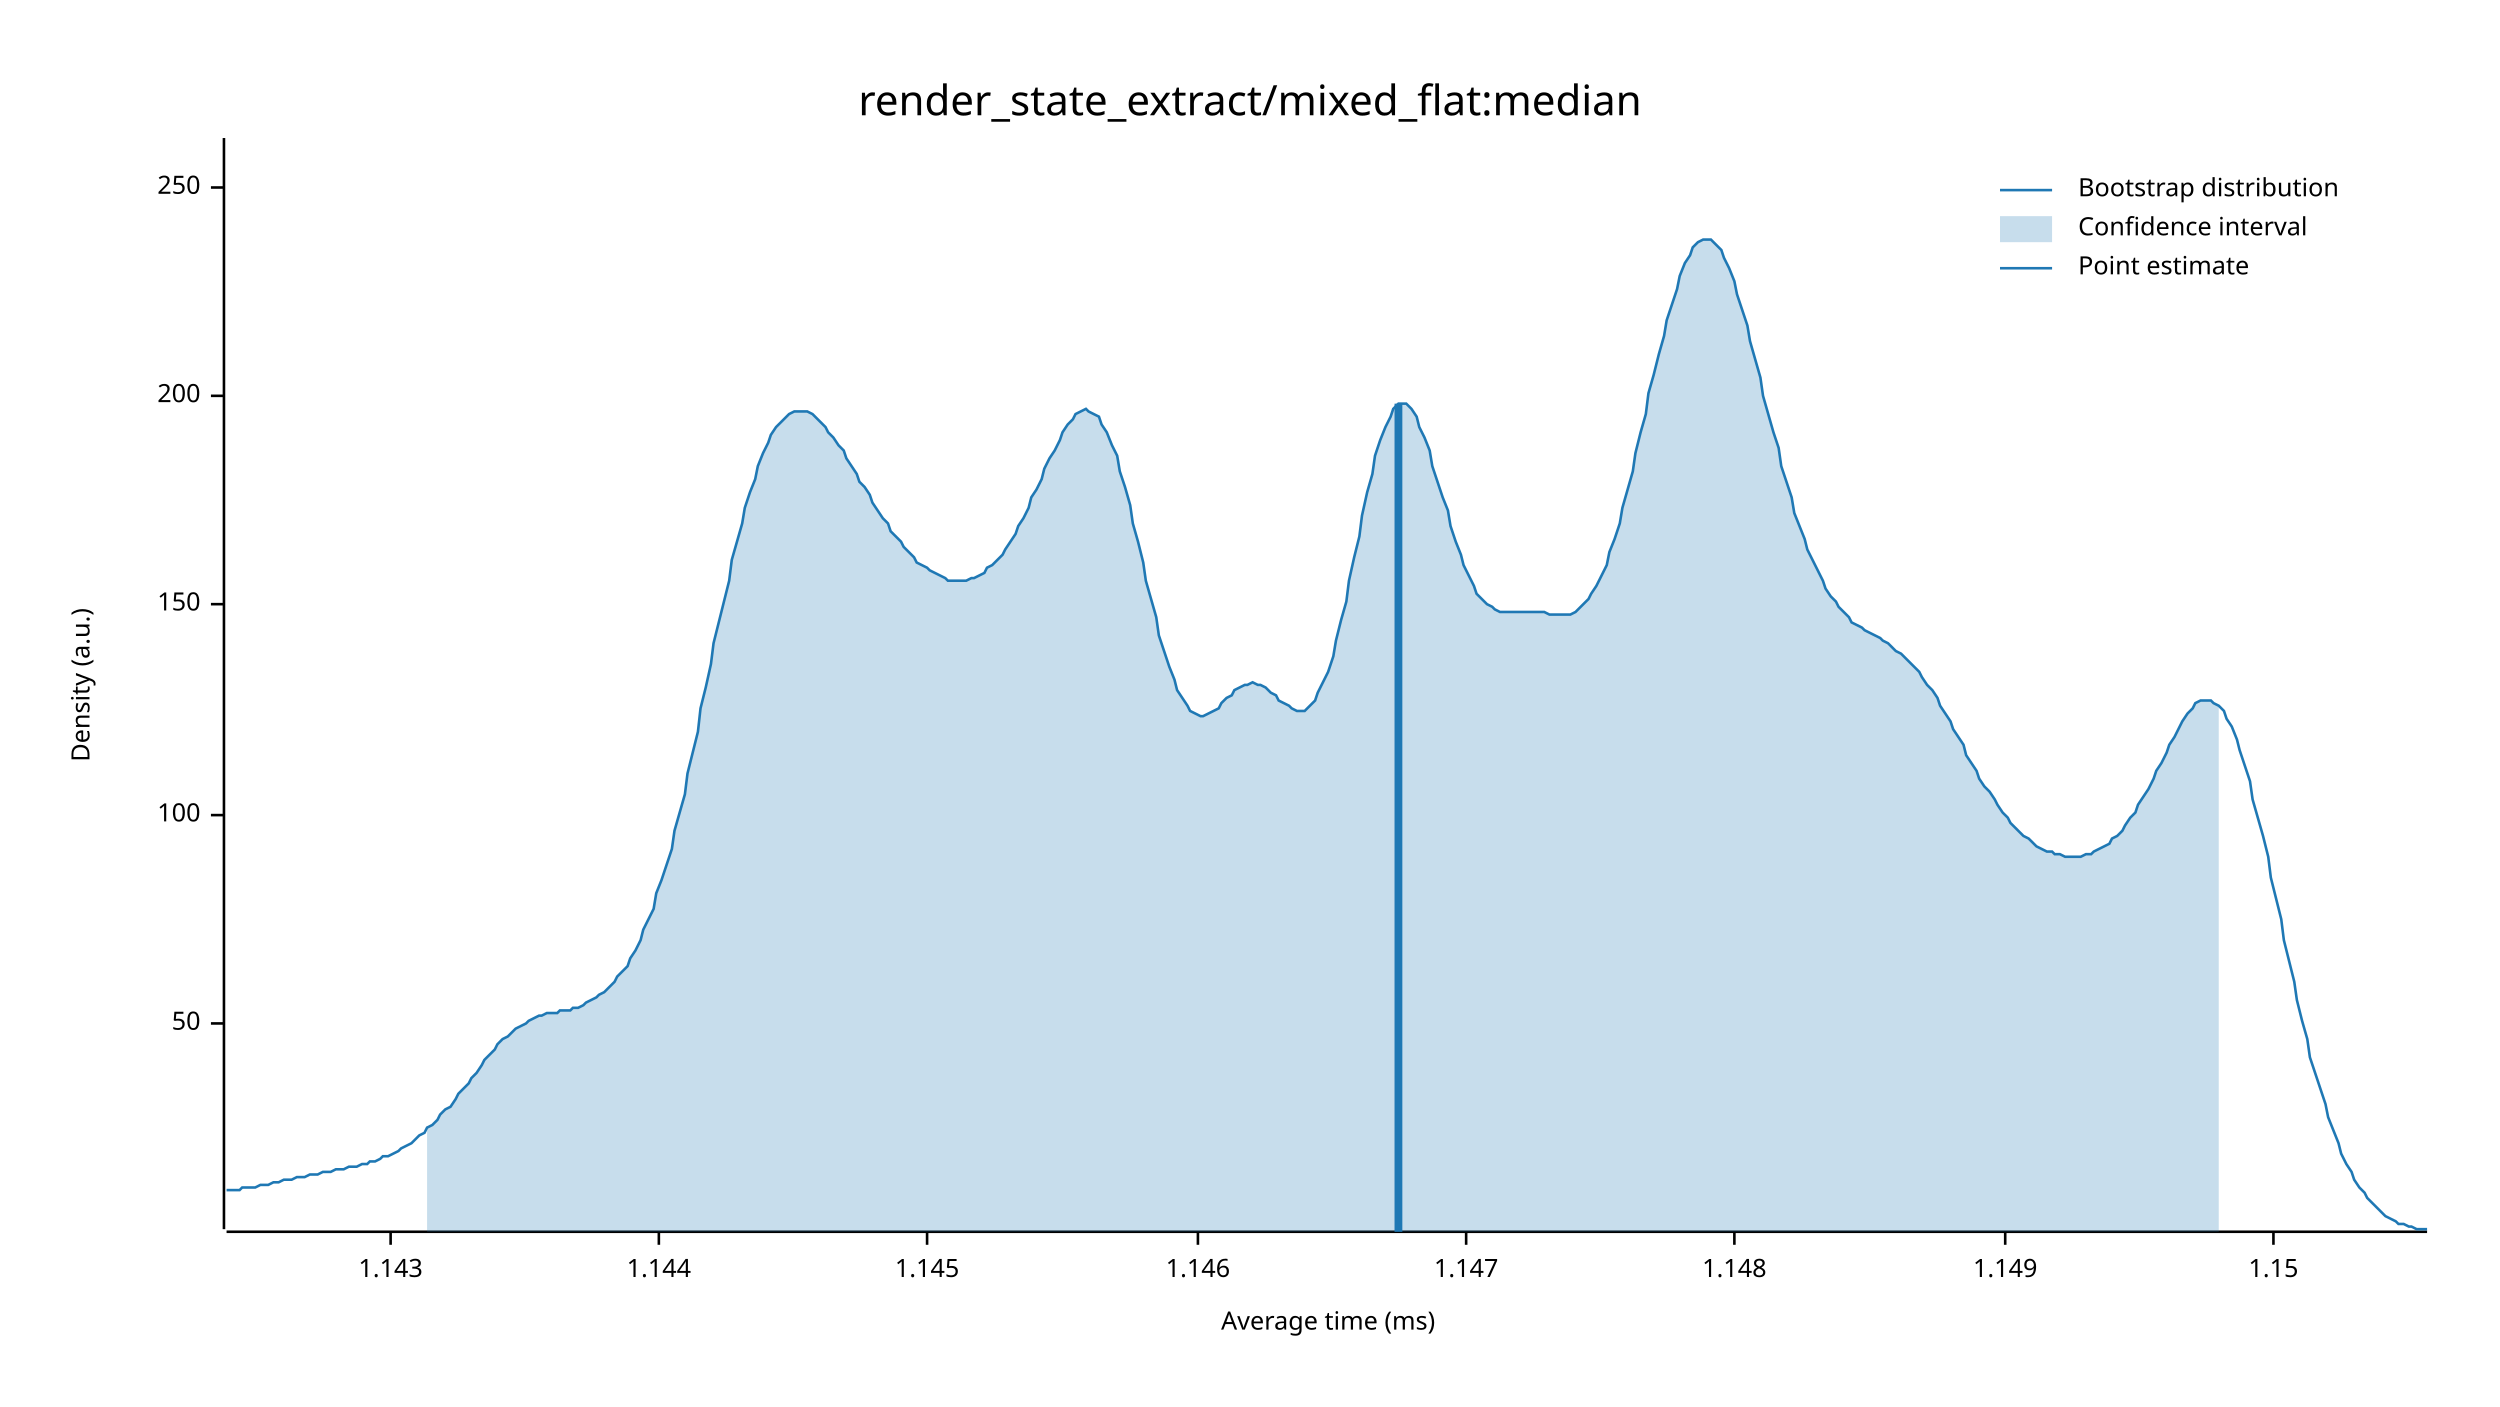
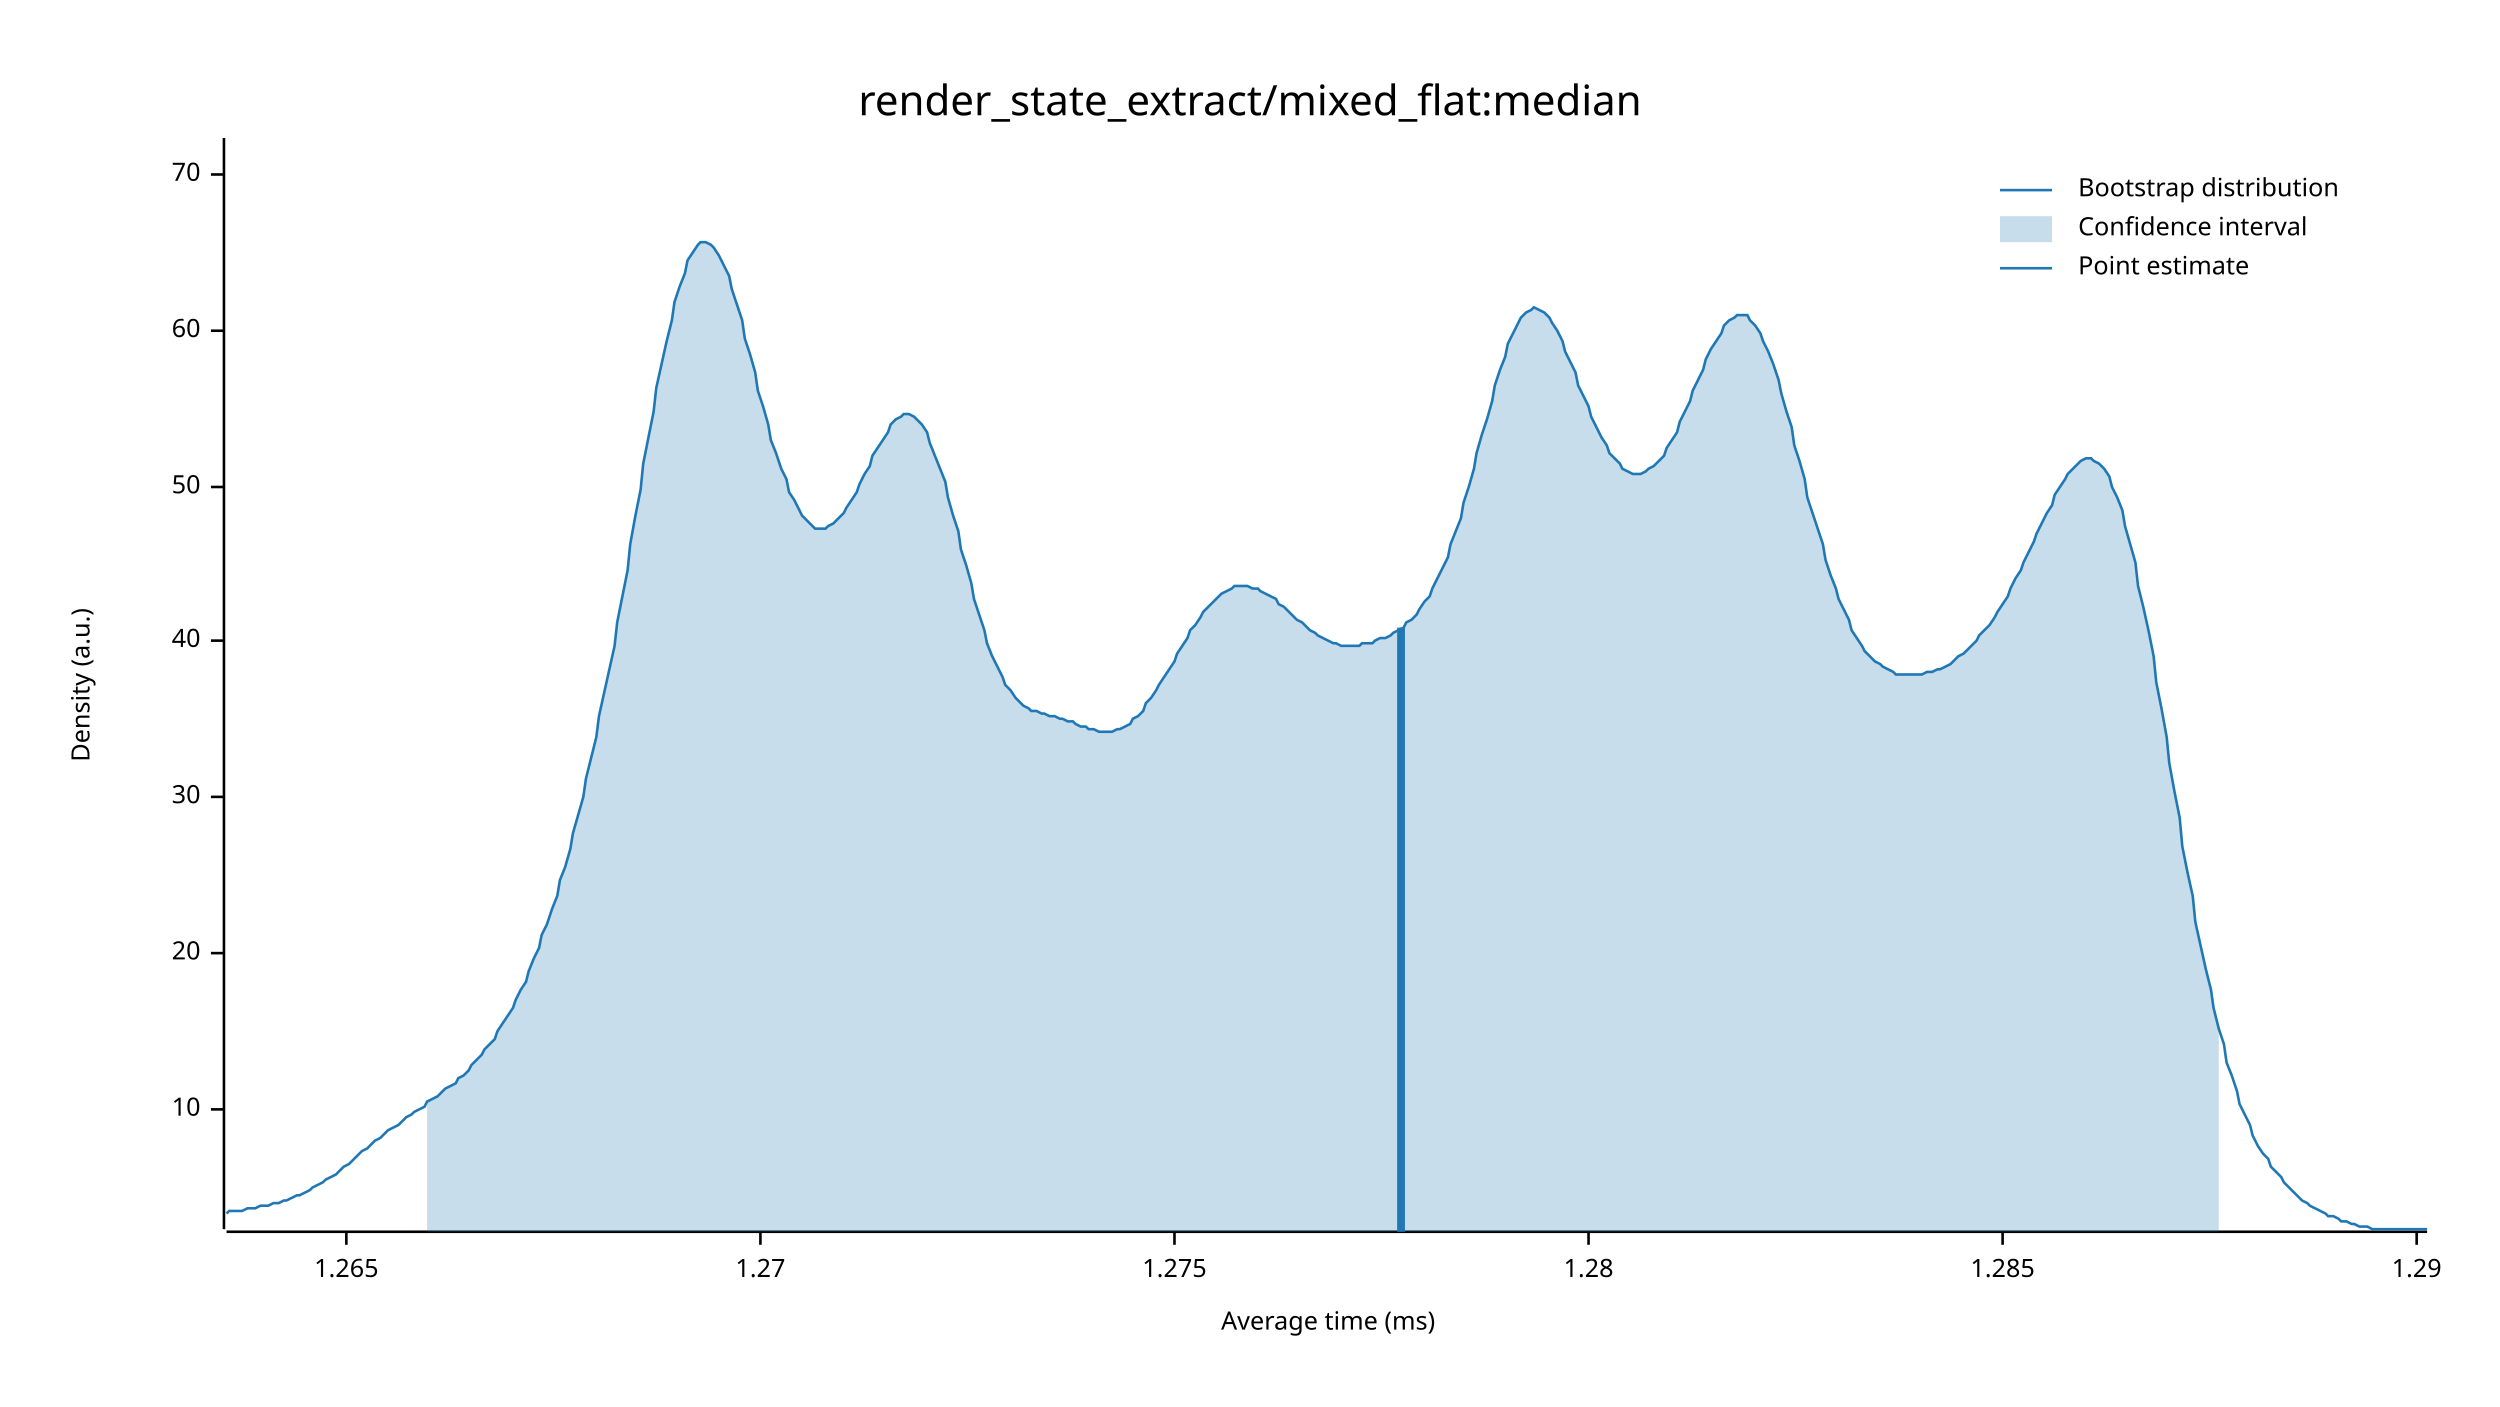
<svg xmlns="http://www.w3.org/2000/svg" width="960" height="540" viewBox="0 0 960 540">
  <text x="480" y="32" dy="0.76em" text-anchor="middle" font-family="sans-serif" font-size="16.129" opacity="1" fill="#000000">
render_state_extract/mixed_flat:median
</text>
  <text x="27" y="263" dy="0.76em" text-anchor="middle" font-family="sans-serif" font-size="9.677" opacity="1" fill="#000000" transform="rotate(270, 27, 263)">
Density (a.u.)
</text>
  <text x="510" y="513" dy="-0.5ex" text-anchor="middle" font-family="sans-serif" font-size="9.677" opacity="1" fill="#000000">
Average time (ms)
</text>
  <polyline fill="none" opacity="1" stroke="#000000" stroke-width="1" points="86,53 86,472 " />
-   <text x="77" y="393" dy="0.5ex" text-anchor="end" font-family="sans-serif" font-size="9.677" opacity="1" fill="#000000">
+   <text x="77" y="426" dy="0.5ex" text-anchor="end" font-family="sans-serif" font-size="9.677" opacity="1" fill="#000000">
+ 10
+ </text>
+   <polyline fill="none" opacity="1" stroke="#000000" stroke-width="1" points="81,426 86,426 " />
+   <text x="77" y="366" dy="0.5ex" text-anchor="end" font-family="sans-serif" font-size="9.677" opacity="1" fill="#000000">
+ 20
+ </text>
+   <polyline fill="none" opacity="1" stroke="#000000" stroke-width="1" points="81,366 86,366 " />
+   <text x="77" y="306" dy="0.5ex" text-anchor="end" font-family="sans-serif" font-size="9.677" opacity="1" fill="#000000">
+ 30
+ </text>
+   <polyline fill="none" opacity="1" stroke="#000000" stroke-width="1" points="81,306 86,306 " />
+   <text x="77" y="246" dy="0.5ex" text-anchor="end" font-family="sans-serif" font-size="9.677" opacity="1" fill="#000000">
+ 40
+ </text>
+   <polyline fill="none" opacity="1" stroke="#000000" stroke-width="1" points="81,246 86,246 " />
+   <text x="77" y="187" dy="0.5ex" text-anchor="end" font-family="sans-serif" font-size="9.677" opacity="1" fill="#000000">
50
</text>
-   <polyline fill="none" opacity="1" stroke="#000000" stroke-width="1" points="81,393 86,393 " />
-   <text x="77" y="313" dy="0.5ex" text-anchor="end" font-family="sans-serif" font-size="9.677" opacity="1" fill="#000000">
- 100
+   <polyline fill="none" opacity="1" stroke="#000000" stroke-width="1" points="81,187 86,187 " />
+   <text x="77" y="127" dy="0.5ex" text-anchor="end" font-family="sans-serif" font-size="9.677" opacity="1" fill="#000000">
+ 60
</text>
-   <polyline fill="none" opacity="1" stroke="#000000" stroke-width="1" points="81,313 86,313 " />
-   <text x="77" y="232" dy="0.5ex" text-anchor="end" font-family="sans-serif" font-size="9.677" opacity="1" fill="#000000">
- 150
+   <polyline fill="none" opacity="1" stroke="#000000" stroke-width="1" points="81,127 86,127 " />
+   <text x="77" y="67" dy="0.5ex" text-anchor="end" font-family="sans-serif" font-size="9.677" opacity="1" fill="#000000">
+ 70
</text>
-   <polyline fill="none" opacity="1" stroke="#000000" stroke-width="1" points="81,232 86,232 " />
-   <text x="77" y="152" dy="0.5ex" text-anchor="end" font-family="sans-serif" font-size="9.677" opacity="1" fill="#000000">
- 200
+   <polyline fill="none" opacity="1" stroke="#000000" stroke-width="1" points="81,67 86,67 " />
+   <polyline fill="none" opacity="1" stroke="#000000" stroke-width="1" points="87,473 932,473 " />
+   <text x="133" y="483" dy="0.76em" text-anchor="middle" font-family="sans-serif" font-size="9.677" opacity="1" fill="#000000">
+ 1.265
</text>
-   <polyline fill="none" opacity="1" stroke="#000000" stroke-width="1" points="81,152 86,152 " />
-   <text x="77" y="72" dy="0.5ex" text-anchor="end" font-family="sans-serif" font-size="9.677" opacity="1" fill="#000000">
- 250
+   <polyline fill="none" opacity="1" stroke="#000000" stroke-width="1" points="133,473 133,478 " />
+   <text x="292" y="483" dy="0.76em" text-anchor="middle" font-family="sans-serif" font-size="9.677" opacity="1" fill="#000000">
+ 1.27
</text>
-   <polyline fill="none" opacity="1" stroke="#000000" stroke-width="1" points="81,72 86,72 " />
-   <polyline fill="none" opacity="1" stroke="#000000" stroke-width="1" points="87,473 932,473 " />
-   <text x="150" y="483" dy="0.76em" text-anchor="middle" font-family="sans-serif" font-size="9.677" opacity="1" fill="#000000">
- 1.143
+   <polyline fill="none" opacity="1" stroke="#000000" stroke-width="1" points="292,473 292,478 " />
+   <text x="451" y="483" dy="0.76em" text-anchor="middle" font-family="sans-serif" font-size="9.677" opacity="1" fill="#000000">
+ 1.275
</text>
-   <polyline fill="none" opacity="1" stroke="#000000" stroke-width="1" points="150,473 150,478 " />
-   <text x="253" y="483" dy="0.76em" text-anchor="middle" font-family="sans-serif" font-size="9.677" opacity="1" fill="#000000">
- 1.144
+   <polyline fill="none" opacity="1" stroke="#000000" stroke-width="1" points="451,473 451,478 " />
+   <text x="610" y="483" dy="0.76em" text-anchor="middle" font-family="sans-serif" font-size="9.677" opacity="1" fill="#000000">
+ 1.28
</text>
-   <polyline fill="none" opacity="1" stroke="#000000" stroke-width="1" points="253,473 253,478 " />
-   <text x="356" y="483" dy="0.76em" text-anchor="middle" font-family="sans-serif" font-size="9.677" opacity="1" fill="#000000">
- 1.145
+   <polyline fill="none" opacity="1" stroke="#000000" stroke-width="1" points="610,473 610,478 " />
+   <text x="769" y="483" dy="0.76em" text-anchor="middle" font-family="sans-serif" font-size="9.677" opacity="1" fill="#000000">
+ 1.285
</text>
-   <polyline fill="none" opacity="1" stroke="#000000" stroke-width="1" points="356,473 356,478 " />
-   <text x="460" y="483" dy="0.76em" text-anchor="middle" font-family="sans-serif" font-size="9.677" opacity="1" fill="#000000">
- 1.146
+   <polyline fill="none" opacity="1" stroke="#000000" stroke-width="1" points="769,473 769,478 " />
+   <text x="928" y="483" dy="0.76em" text-anchor="middle" font-family="sans-serif" font-size="9.677" opacity="1" fill="#000000">
+ 1.29
</text>
-   <polyline fill="none" opacity="1" stroke="#000000" stroke-width="1" points="460,473 460,478 " />
-   <text x="563" y="483" dy="0.76em" text-anchor="middle" font-family="sans-serif" font-size="9.677" opacity="1" fill="#000000">
- 1.147
- </text>
-   <polyline fill="none" opacity="1" stroke="#000000" stroke-width="1" points="563,473 563,478 " />
-   <text x="666" y="483" dy="0.76em" text-anchor="middle" font-family="sans-serif" font-size="9.677" opacity="1" fill="#000000">
- 1.148
- </text>
-   <polyline fill="none" opacity="1" stroke="#000000" stroke-width="1" points="666,473 666,478 " />
-   <text x="770" y="483" dy="0.76em" text-anchor="middle" font-family="sans-serif" font-size="9.677" opacity="1" fill="#000000">
- 1.149
- </text>
-   <polyline fill="none" opacity="1" stroke="#000000" stroke-width="1" points="770,473 770,478 " />
-   <text x="873" y="483" dy="0.76em" text-anchor="middle" font-family="sans-serif" font-size="9.677" opacity="1" fill="#000000">
- 1.15
- </text>
-   <polyline fill="none" opacity="1" stroke="#000000" stroke-width="1" points="873,473 873,478 " />
-   <polyline fill="none" opacity="1" stroke="#1F78B4" stroke-width="1" points="87,457 88,457 90,457 92,457 93,456 95,456 97,456 98,456 100,455 102,455 103,455 105,454 107,454 109,453 110,453 112,453 114,452 115,452 117,452 119,451 120,451 122,451 124,450 125,450 127,450 129,449 131,449 132,449 134,448 136,448 137,448 139,447 141,447 142,446 144,446 146,445 147,444 149,444 151,443 153,442 154,441 156,440 158,439 159,438 161,436 163,435 164,433 166,432 168,430 169,428 171,426 173,425 175,422 176,420 178,418 180,416 181,414 183,412 185,409 186,407 188,405 190,403 191,401 193,399 195,398 197,396 198,395 200,394 202,393 203,392 205,391 207,390 208,390 210,389 212,389 214,389 215,388 217,388 219,388 220,387 222,387 224,386 225,385 227,384 229,383 230,382 232,381 234,379 236,377 237,375 239,373 241,371 242,368 244,365 246,361 247,357 249,353 251,349 252,343 254,338 256,332 258,326 259,319 261,312 263,305 264,297 266,289 268,281 269,272 271,264 273,255 274,247 276,239 278,231 280,223 281,215 283,208 285,201 286,195 288,189 290,184 291,179 293,174 295,170 296,167 298,164 300,162 302,160 303,159 305,158 307,158 308,158 310,158 312,159 313,160 315,162 317,164 318,166 320,168 322,171 324,173 325,176 327,179 329,182 330,185 332,187 334,190 335,193 337,196 339,199 341,201 342,204 344,206 346,208 347,210 349,212 351,214 352,216 354,217 356,218 357,219 359,220 361,221 363,222 364,223 366,223 368,223 369,223 371,223 373,222 374,222 376,221 378,220 379,218 381,217 383,215 385,213 386,211 388,208 390,205 391,202 393,199 395,195 396,191 398,188 400,184 401,180 403,176 405,173 407,169 408,166 410,163 412,161 413,159 415,158 417,157 418,158 420,159 422,160 423,163 425,166 427,171 429,175 430,181 432,187 434,194 435,201 437,208 439,216 440,223 442,230 444,237 445,244 447,250 449,256 451,261 452,265 454,268 456,271 457,273 459,274 461,275 462,275 464,274 466,273 468,272 469,270 471,268 473,267 474,265 476,264 478,263 479,263 481,262 483,263 484,263 486,264 488,266 490,267 491,269 493,270 495,271 496,272 498,273 500,273 501,273 503,271 505,269 506,266 508,262 510,258 512,252 513,246 515,238 517,231 518,223 520,214 522,206 523,198 525,189 527,182 528,175 530,169 532,164 534,160 535,157 537,155 539,155 540,155 542,157 544,160 545,164 547,168 549,173 550,179 552,185 554,191 556,196 557,202 559,208 561,213 562,217 564,221 566,225 567,228 569,230 571,232 573,233 574,234 576,235 578,235 579,235 581,235 583,235 584,235 586,235 588,235 589,235 591,235 593,235 595,236 596,236 598,236 600,236 601,236 603,236 605,235 606,234 608,232 610,230 611,228 613,225 615,221 617,217 618,212 620,207 622,201 623,195 625,188 627,181 628,174 630,166 632,159 633,151 635,144 637,136 639,129 640,123 642,117 644,111 645,106 647,101 649,98 650,95 652,93 654,92 655,92 657,92 659,94 661,96 662,99 664,103 666,108 667,113 669,119 671,125 672,131 674,138 676,145 677,152 679,159 681,166 683,172 684,179 686,185 688,191 689,197 691,202 693,207 694,211 696,215 698,219 700,223 701,226 703,229 705,231 706,233 708,235 710,237 711,239 713,240 715,241 716,242 718,243 720,244 722,245 723,246 725,247 727,249 728,250 730,251 732,253 733,254 735,256 737,258 738,260 740,263 742,265 744,268 745,271 747,274 749,277 750,280 752,283 754,286 755,290 757,293 759,296 760,299 762,302 764,304 766,307 767,309 769,312 771,314 772,316 774,318 776,320 777,321 779,322 781,324 782,325 784,326 786,327 788,327 789,328 791,328 793,329 794,329 796,329 798,329 799,329 801,328 803,328 804,327 806,326 808,325 810,324 811,322 813,321 815,319 816,317 818,314 820,312 821,309 823,306 825,303 827,299 828,296 830,293 832,289 833,286 835,283 837,279 838,277 840,274 842,272 843,270 845,269 847,269 849,269 850,270 852,271 854,273 855,276 857,279 859,284 860,288 862,294 864,300 865,307 867,314 869,321 871,329 872,337 874,345 876,353 877,361 879,369 881,377 882,384 884,392 886,399 887,406 889,412 891,418 893,424 894,429 896,434 898,439 899,443 901,447 903,450 904,453 906,456 908,458 909,460 911,462 913,464 915,466 916,467 918,468 920,469 921,470 923,470 925,471 926,471 928,472 930,472 932,472 " />
-   <polygon opacity="0.25" fill="#1F78B4" points="164,433 166,432 168,430 169,428 171,426 173,425 175,422 176,420 178,418 180,416 181,414 183,412 185,409 186,407 188,405 190,403 191,401 193,399 195,398 197,396 198,395 200,394 202,393 203,392 205,391 207,390 208,390 210,389 212,389 214,389 215,388 217,388 219,388 220,387 222,387 224,386 225,385 227,384 229,383 230,382 232,381 234,379 236,377 237,375 239,373 241,371 242,368 244,365 246,361 247,357 249,353 251,349 252,343 254,338 256,332 258,326 259,319 261,312 263,305 264,297 266,289 268,281 269,272 271,264 273,255 274,247 276,239 278,231 280,223 281,215 283,208 285,201 286,195 288,189 290,184 291,179 293,174 295,170 296,167 298,164 300,162 302,160 303,159 305,158 307,158 308,158 310,158 312,159 313,160 315,162 317,164 318,166 320,168 322,171 324,173 325,176 327,179 329,182 330,185 332,187 334,190 335,193 337,196 339,199 341,201 342,204 344,206 346,208 347,210 349,212 351,214 352,216 354,217 356,218 357,219 359,220 361,221 363,222 364,223 366,223 368,223 369,223 371,223 373,222 374,222 376,221 378,220 379,218 381,217 383,215 385,213 386,211 388,208 390,205 391,202 393,199 395,195 396,191 398,188 400,184 401,180 403,176 405,173 407,169 408,166 410,163 412,161 413,159 415,158 417,157 418,158 420,159 422,160 423,163 425,166 427,171 429,175 430,181 432,187 434,194 435,201 437,208 439,216 440,223 442,230 444,237 445,244 447,250 449,256 451,261 452,265 454,268 456,271 457,273 459,274 461,275 462,275 464,274 466,273 468,272 469,270 471,268 473,267 474,265 476,264 478,263 479,263 481,262 483,263 484,263 486,264 488,266 490,267 491,269 493,270 495,271 496,272 498,273 500,273 501,273 503,271 505,269 506,266 508,262 510,258 512,252 513,246 515,238 517,231 518,223 520,214 522,206 523,198 525,189 527,182 528,175 530,169 532,164 534,160 535,157 537,155 539,155 540,155 542,157 544,160 545,164 547,168 549,173 550,179 552,185 554,191 556,196 557,202 559,208 561,213 562,217 564,221 566,225 567,228 569,230 571,232 573,233 574,234 576,235 578,235 579,235 581,235 583,235 584,235 586,235 588,235 589,235 591,235 593,235 595,236 596,236 598,236 600,236 601,236 603,236 605,235 606,234 608,232 610,230 611,228 613,225 615,221 617,217 618,212 620,207 622,201 623,195 625,188 627,181 628,174 630,166 632,159 633,151 635,144 637,136 639,129 640,123 642,117 644,111 645,106 647,101 649,98 650,95 652,93 654,92 655,92 657,92 659,94 661,96 662,99 664,103 666,108 667,113 669,119 671,125 672,131 674,138 676,145 677,152 679,159 681,166 683,172 684,179 686,185 688,191 689,197 691,202 693,207 694,211 696,215 698,219 700,223 701,226 703,229 705,231 706,233 708,235 710,237 711,239 713,240 715,241 716,242 718,243 720,244 722,245 723,246 725,247 727,249 728,250 730,251 732,253 733,254 735,256 737,258 738,260 740,263 742,265 744,268 745,271 747,274 749,277 750,280 752,283 754,286 755,290 757,293 759,296 760,299 762,302 764,304 766,307 767,309 769,312 771,314 772,316 774,318 776,320 777,321 779,322 781,324 782,325 784,326 786,327 788,327 789,328 791,328 793,329 794,329 796,329 798,329 799,329 801,328 803,328 804,327 806,326 808,325 810,324 811,322 813,321 815,319 816,317 818,314 820,312 821,309 823,306 825,303 827,299 828,296 830,293 832,289 833,286 835,283 837,279 838,277 840,274 842,272 843,270 845,269 847,269 849,269 850,270 852,271 852,473 164,473 " />
-   <polyline fill="none" opacity="1" stroke="#1F78B4" stroke-width="3" points="537,473 537,155 " />
+   <polyline fill="none" opacity="1" stroke="#000000" stroke-width="1" points="928,473 928,478 " />
+   <polyline fill="none" opacity="1" stroke="#1F78B4" stroke-width="1" points="87,466 88,465 90,465 92,465 93,465 95,464 97,464 98,464 100,463 102,463 103,463 105,462 107,462 109,461 110,461 112,460 114,459 115,459 117,458 119,457 120,456 122,455 124,454 125,453 127,452 129,451 131,449 132,448 134,447 136,445 137,444 139,442 141,441 142,440 144,438 146,437 147,436 149,434 151,433 153,432 154,431 156,429 158,428 159,427 161,426 163,425 164,423 166,422 168,421 169,420 171,418 173,417 175,416 176,414 178,413 180,411 181,409 183,407 185,405 186,403 188,401 190,399 191,396 193,393 195,390 197,387 198,384 200,380 202,377 203,373 205,368 207,364 208,359 210,355 212,349 214,344 215,338 217,333 219,326 220,320 222,313 224,306 225,299 227,291 229,283 230,275 232,266 234,257 236,248 237,239 239,229 241,219 242,209 244,198 246,188 247,178 249,168 251,158 252,149 254,140 256,131 258,123 259,116 261,110 263,105 264,100 266,97 268,94 269,93 271,93 273,94 274,95 276,98 278,102 280,106 281,111 283,117 285,123 286,130 288,136 290,143 291,150 293,156 295,163 296,169 298,174 300,180 302,184 303,189 305,192 307,196 308,198 310,200 312,202 313,203 315,203 317,203 318,202 320,201 322,199 324,197 325,195 327,192 329,189 330,186 332,182 334,179 335,175 337,172 339,169 341,166 342,163 344,161 346,160 347,159 349,159 351,160 352,161 354,163 356,166 357,170 359,175 361,180 363,185 364,191 366,198 368,204 369,211 371,217 373,224 374,230 376,236 378,242 379,247 381,252 383,256 385,260 386,263 388,265 390,268 391,269 393,271 395,272 396,273 398,273 400,274 401,274 403,275 405,275 407,276 408,276 410,277 412,277 413,278 415,279 417,279 418,280 420,280 422,281 423,281 425,281 427,281 429,280 430,280 432,279 434,278 435,276 437,275 439,273 440,270 442,268 444,265 445,263 447,260 449,257 451,254 452,251 454,248 456,245 457,242 459,240 461,237 462,235 464,233 466,231 468,229 469,228 471,227 473,226 474,225 476,225 478,225 479,225 481,226 483,226 484,227 486,228 488,229 490,230 491,232 493,233 495,235 496,236 498,238 500,239 501,240 503,242 505,243 506,244 508,245 510,246 512,247 513,247 515,248 517,248 518,248 520,248 522,248 523,247 525,247 527,247 528,246 530,245 532,245 534,244 535,243 537,242 539,241 540,239 542,238 544,236 545,234 547,231 549,229 550,226 552,222 554,218 556,214 557,209 559,204 561,199 562,193 564,187 566,180 567,174 569,167 571,161 573,154 574,148 576,142 578,137 579,132 581,128 583,124 584,122 586,120 588,119 589,118 591,119 593,120 595,122 596,124 598,127 600,131 601,135 603,139 605,143 606,148 608,152 610,156 611,160 613,164 615,168 617,171 618,174 620,176 622,178 623,180 625,181 627,182 628,182 630,182 632,181 633,180 635,179 637,177 639,175 640,172 642,169 644,166 645,162 647,158 649,154 650,150 652,146 654,142 655,138 657,134 659,131 661,128 662,125 664,123 666,122 667,121 669,121 671,121 672,123 674,125 676,128 677,131 679,135 681,140 683,146 684,151 686,158 688,164 689,171 691,177 693,184 694,191 696,197 698,203 700,209 701,215 703,221 705,226 706,230 708,234 710,238 711,242 713,245 715,248 716,250 718,252 720,254 722,255 723,256 725,257 727,258 728,259 730,259 732,259 733,259 735,259 737,259 738,259 740,258 742,258 744,257 745,257 747,256 749,255 750,254 752,252 754,251 755,250 757,248 759,246 760,244 762,242 764,240 766,237 767,235 769,232 771,229 772,226 774,222 776,219 777,216 779,212 781,208 782,205 784,201 786,197 788,194 789,190 791,187 793,184 794,182 796,180 798,178 799,177 801,176 803,176 804,177 806,178 808,180 810,183 811,187 813,191 815,196 816,202 818,209 820,216 821,225 823,233 825,242 827,252 828,262 830,272 832,283 833,293 835,304 837,314 838,325 840,335 842,344 843,354 845,363 847,372 849,380 850,387 852,395 854,401 855,408 857,413 859,419 860,424 862,428 864,432 865,436 867,440 869,443 871,445 872,448 874,450 876,452 877,454 879,456 881,458 882,459 884,461 886,462 887,463 889,464 891,465 893,466 894,467 896,467 898,468 899,469 901,469 903,470 904,470 906,471 908,471 909,471 911,472 913,472 915,472 916,472 918,472 920,472 921,472 923,472 925,472 926,472 928,472 930,472 932,472 " />
+   <polygon opacity="0.25" fill="#1F78B4" points="164,423 166,422 168,421 169,420 171,418 173,417 175,416 176,414 178,413 180,411 181,409 183,407 185,405 186,403 188,401 190,399 191,396 193,393 195,390 197,387 198,384 200,380 202,377 203,373 205,368 207,364 208,359 210,355 212,349 214,344 215,338 217,333 219,326 220,320 222,313 224,306 225,299 227,291 229,283 230,275 232,266 234,257 236,248 237,239 239,229 241,219 242,209 244,198 246,188 247,178 249,168 251,158 252,149 254,140 256,131 258,123 259,116 261,110 263,105 264,100 266,97 268,94 269,93 271,93 273,94 274,95 276,98 278,102 280,106 281,111 283,117 285,123 286,130 288,136 290,143 291,150 293,156 295,163 296,169 298,174 300,180 302,184 303,189 305,192 307,196 308,198 310,200 312,202 313,203 315,203 317,203 318,202 320,201 322,199 324,197 325,195 327,192 329,189 330,186 332,182 334,179 335,175 337,172 339,169 341,166 342,163 344,161 346,160 347,159 349,159 351,160 352,161 354,163 356,166 357,170 359,175 361,180 363,185 364,191 366,198 368,204 369,211 371,217 373,224 374,230 376,236 378,242 379,247 381,252 383,256 385,260 386,263 388,265 390,268 391,269 393,271 395,272 396,273 398,273 400,274 401,274 403,275 405,275 407,276 408,276 410,277 412,277 413,278 415,279 417,279 418,280 420,280 422,281 423,281 425,281 427,281 429,280 430,280 432,279 434,278 435,276 437,275 439,273 440,270 442,268 444,265 445,263 447,260 449,257 451,254 452,251 454,248 456,245 457,242 459,240 461,237 462,235 464,233 466,231 468,229 469,228 471,227 473,226 474,225 476,225 478,225 479,225 481,226 483,226 484,227 486,228 488,229 490,230 491,232 493,233 495,235 496,236 498,238 500,239 501,240 503,242 505,243 506,244 508,245 510,246 512,247 513,247 515,248 517,248 518,248 520,248 522,248 523,247 525,247 527,247 528,246 530,245 532,245 534,244 535,243 537,242 539,241 540,239 542,238 544,236 545,234 547,231 549,229 550,226 552,222 554,218 556,214 557,209 559,204 561,199 562,193 564,187 566,180 567,174 569,167 571,161 573,154 574,148 576,142 578,137 579,132 581,128 583,124 584,122 586,120 588,119 589,118 591,119 593,120 595,122 596,124 598,127 600,131 601,135 603,139 605,143 606,148 608,152 610,156 611,160 613,164 615,168 617,171 618,174 620,176 622,178 623,180 625,181 627,182 628,182 630,182 632,181 633,180 635,179 637,177 639,175 640,172 642,169 644,166 645,162 647,158 649,154 650,150 652,146 654,142 655,138 657,134 659,131 661,128 662,125 664,123 666,122 667,121 669,121 671,121 672,123 674,125 676,128 677,131 679,135 681,140 683,146 684,151 686,158 688,164 689,171 691,177 693,184 694,191 696,197 698,203 700,209 701,215 703,221 705,226 706,230 708,234 710,238 711,242 713,245 715,248 716,250 718,252 720,254 722,255 723,256 725,257 727,258 728,259 730,259 732,259 733,259 735,259 737,259 738,259 740,258 742,258 744,257 745,257 747,256 749,255 750,254 752,252 754,251 755,250 757,248 759,246 760,244 762,242 764,240 766,237 767,235 769,232 771,229 772,226 774,222 776,219 777,216 779,212 781,208 782,205 784,201 786,197 788,194 789,190 791,187 793,184 794,182 796,180 798,178 799,177 801,176 803,176 804,177 806,178 808,180 810,183 811,187 813,191 815,196 816,202 818,209 820,216 821,225 823,233 825,242 827,252 828,262 830,272 832,283 833,293 835,304 837,314 838,325 840,335 842,344 843,354 845,363 847,372 849,380 850,387 852,395 852,473 164,473 " />
+   <polyline fill="none" opacity="1" stroke="#1F78B4" stroke-width="3" points="538,473 538,241 " />
  <text x="798" y="68" dy="0.76em" text-anchor="start" font-family="sans-serif" font-size="9.677" opacity="1" fill="#000000">
Bootstrap distribution
</text>
  <text x="798" y="83" dy="0.76em" text-anchor="start" font-family="sans-serif" font-size="9.677" opacity="1" fill="#000000">
Confidence interval
</text>
  <text x="798" y="98" dy="0.76em" text-anchor="start" font-family="sans-serif" font-size="9.677" opacity="1" fill="#000000">
Point estimate
</text>
  <polyline fill="none" opacity="1" stroke="#1F78B4" stroke-width="1" points="768,73 788,73 " />
  <rect x="768" y="83" width="20" height="10" opacity="0.25" fill="#1F78B4" stroke="none" />
  <polyline fill="none" opacity="1" stroke="#1F78B4" stroke-width="1" points="768,103 788,103 " />
</svg>
